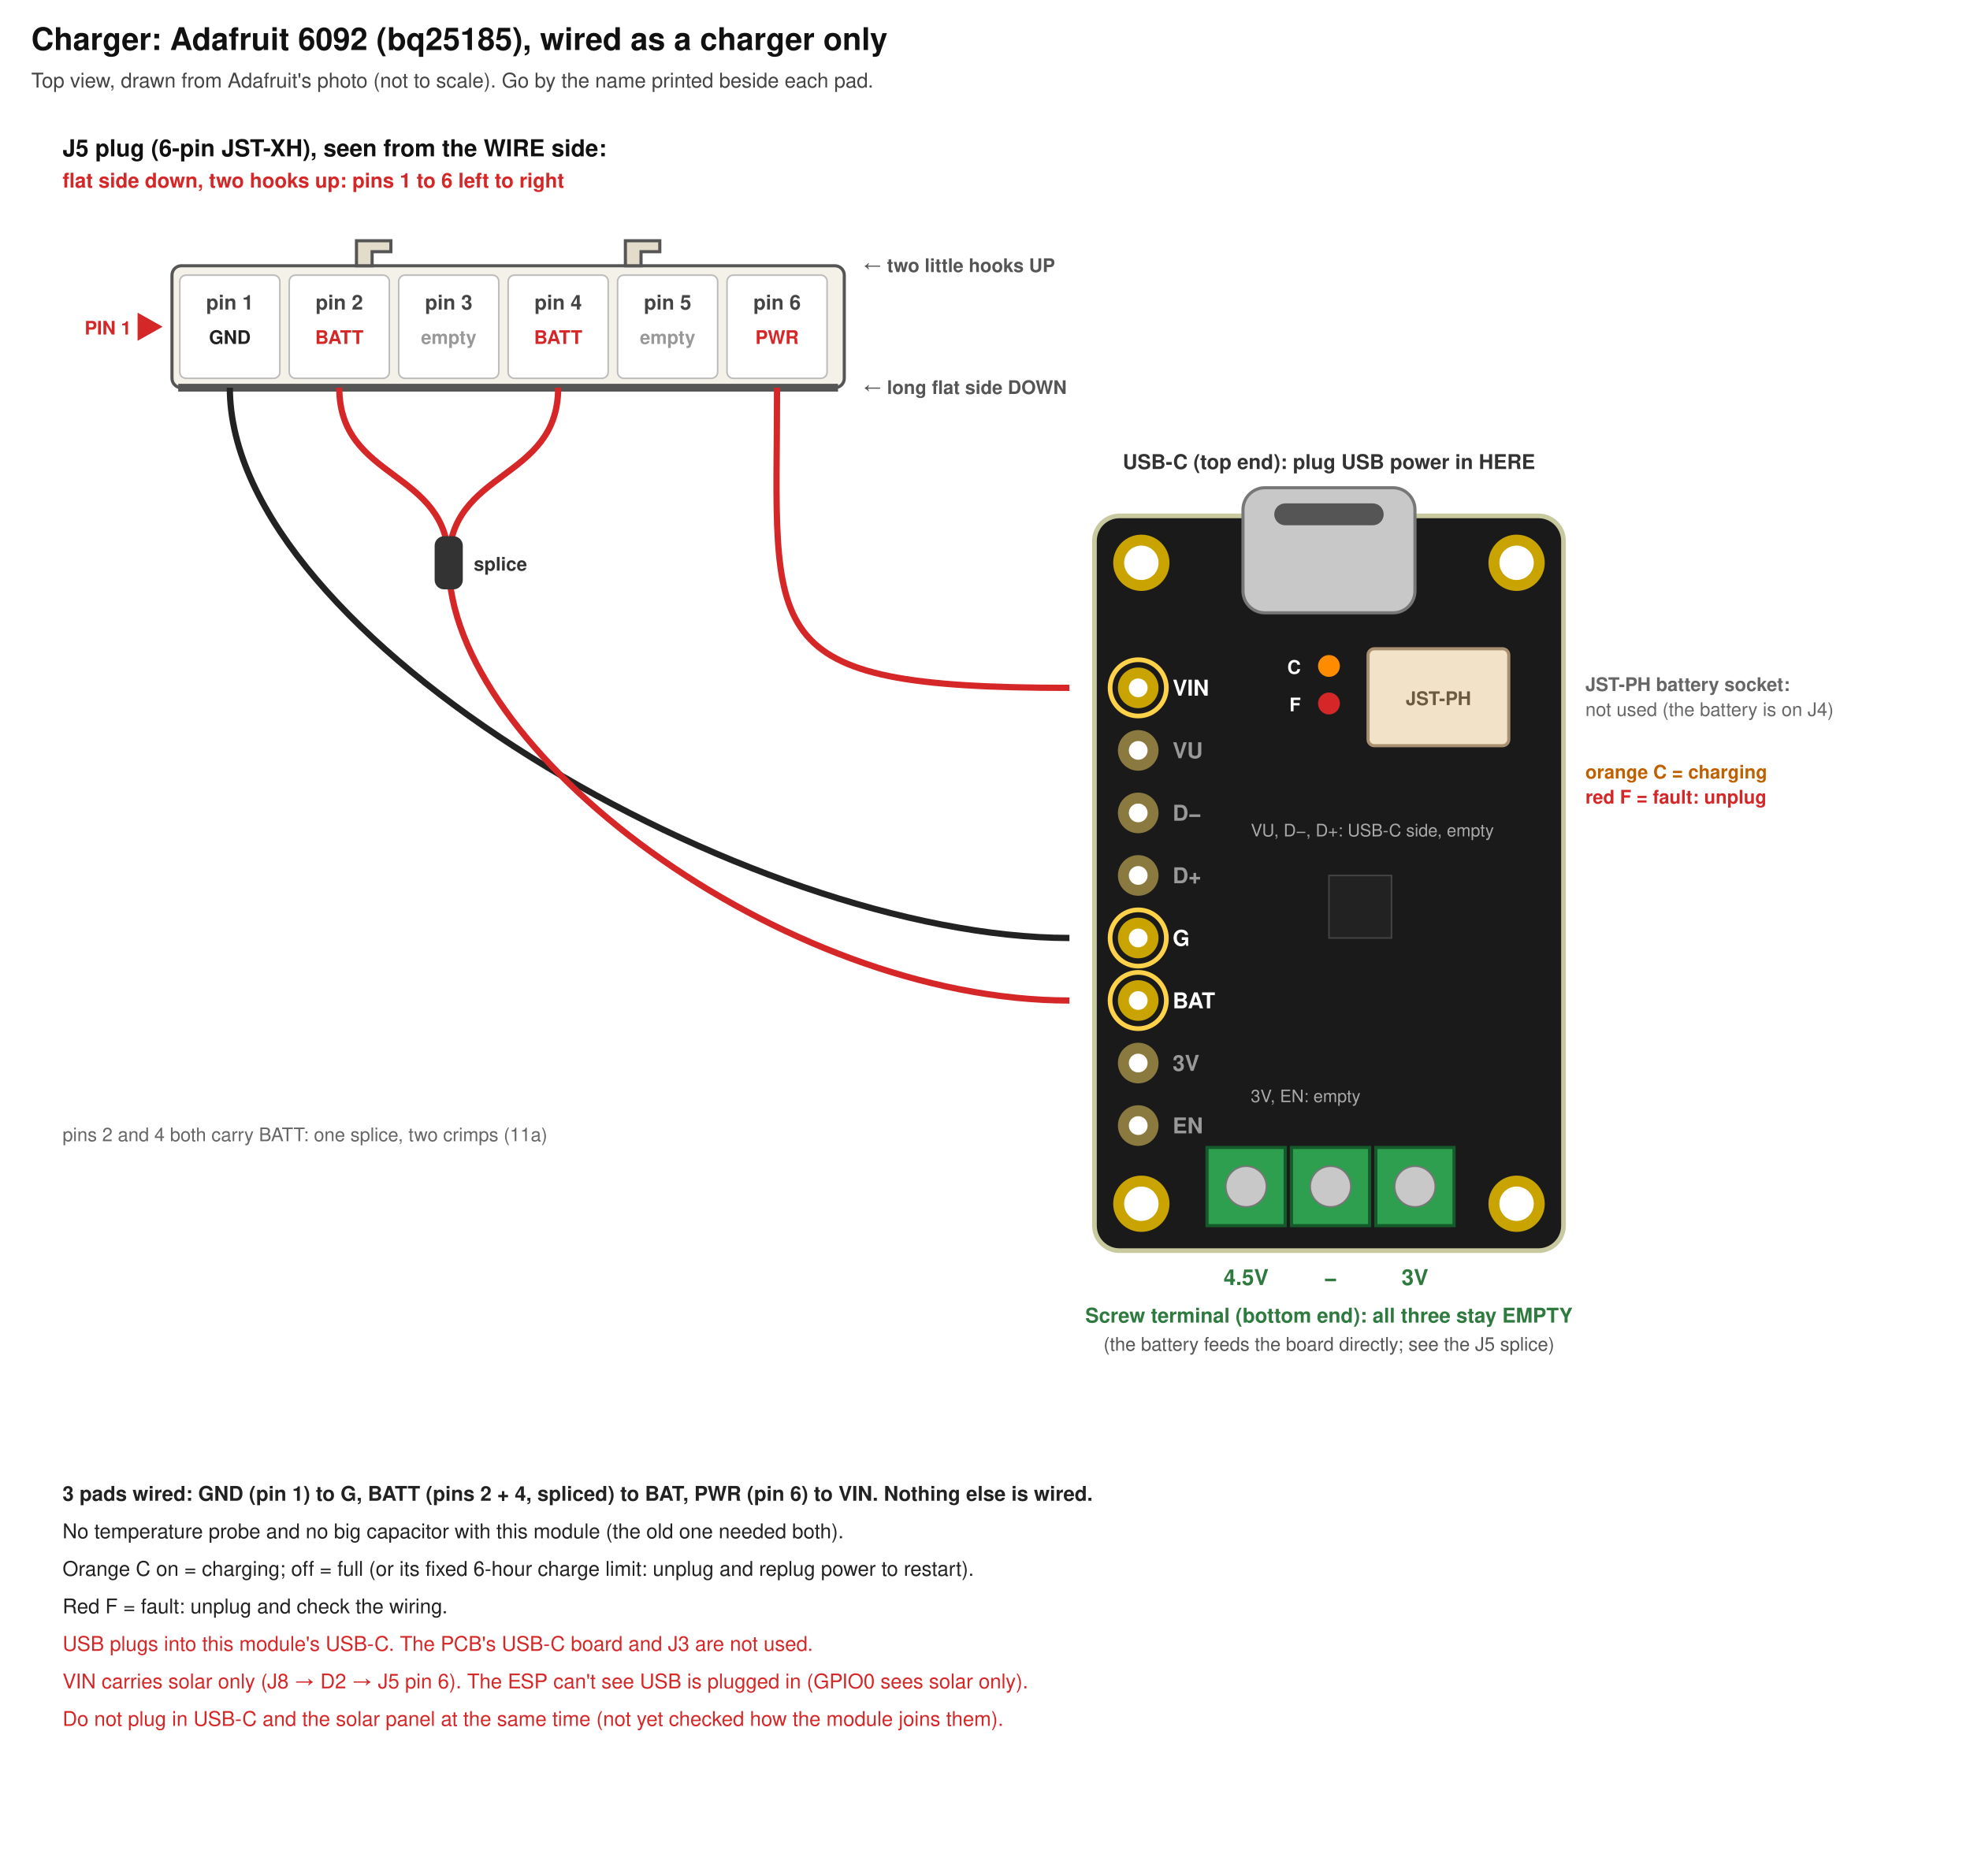
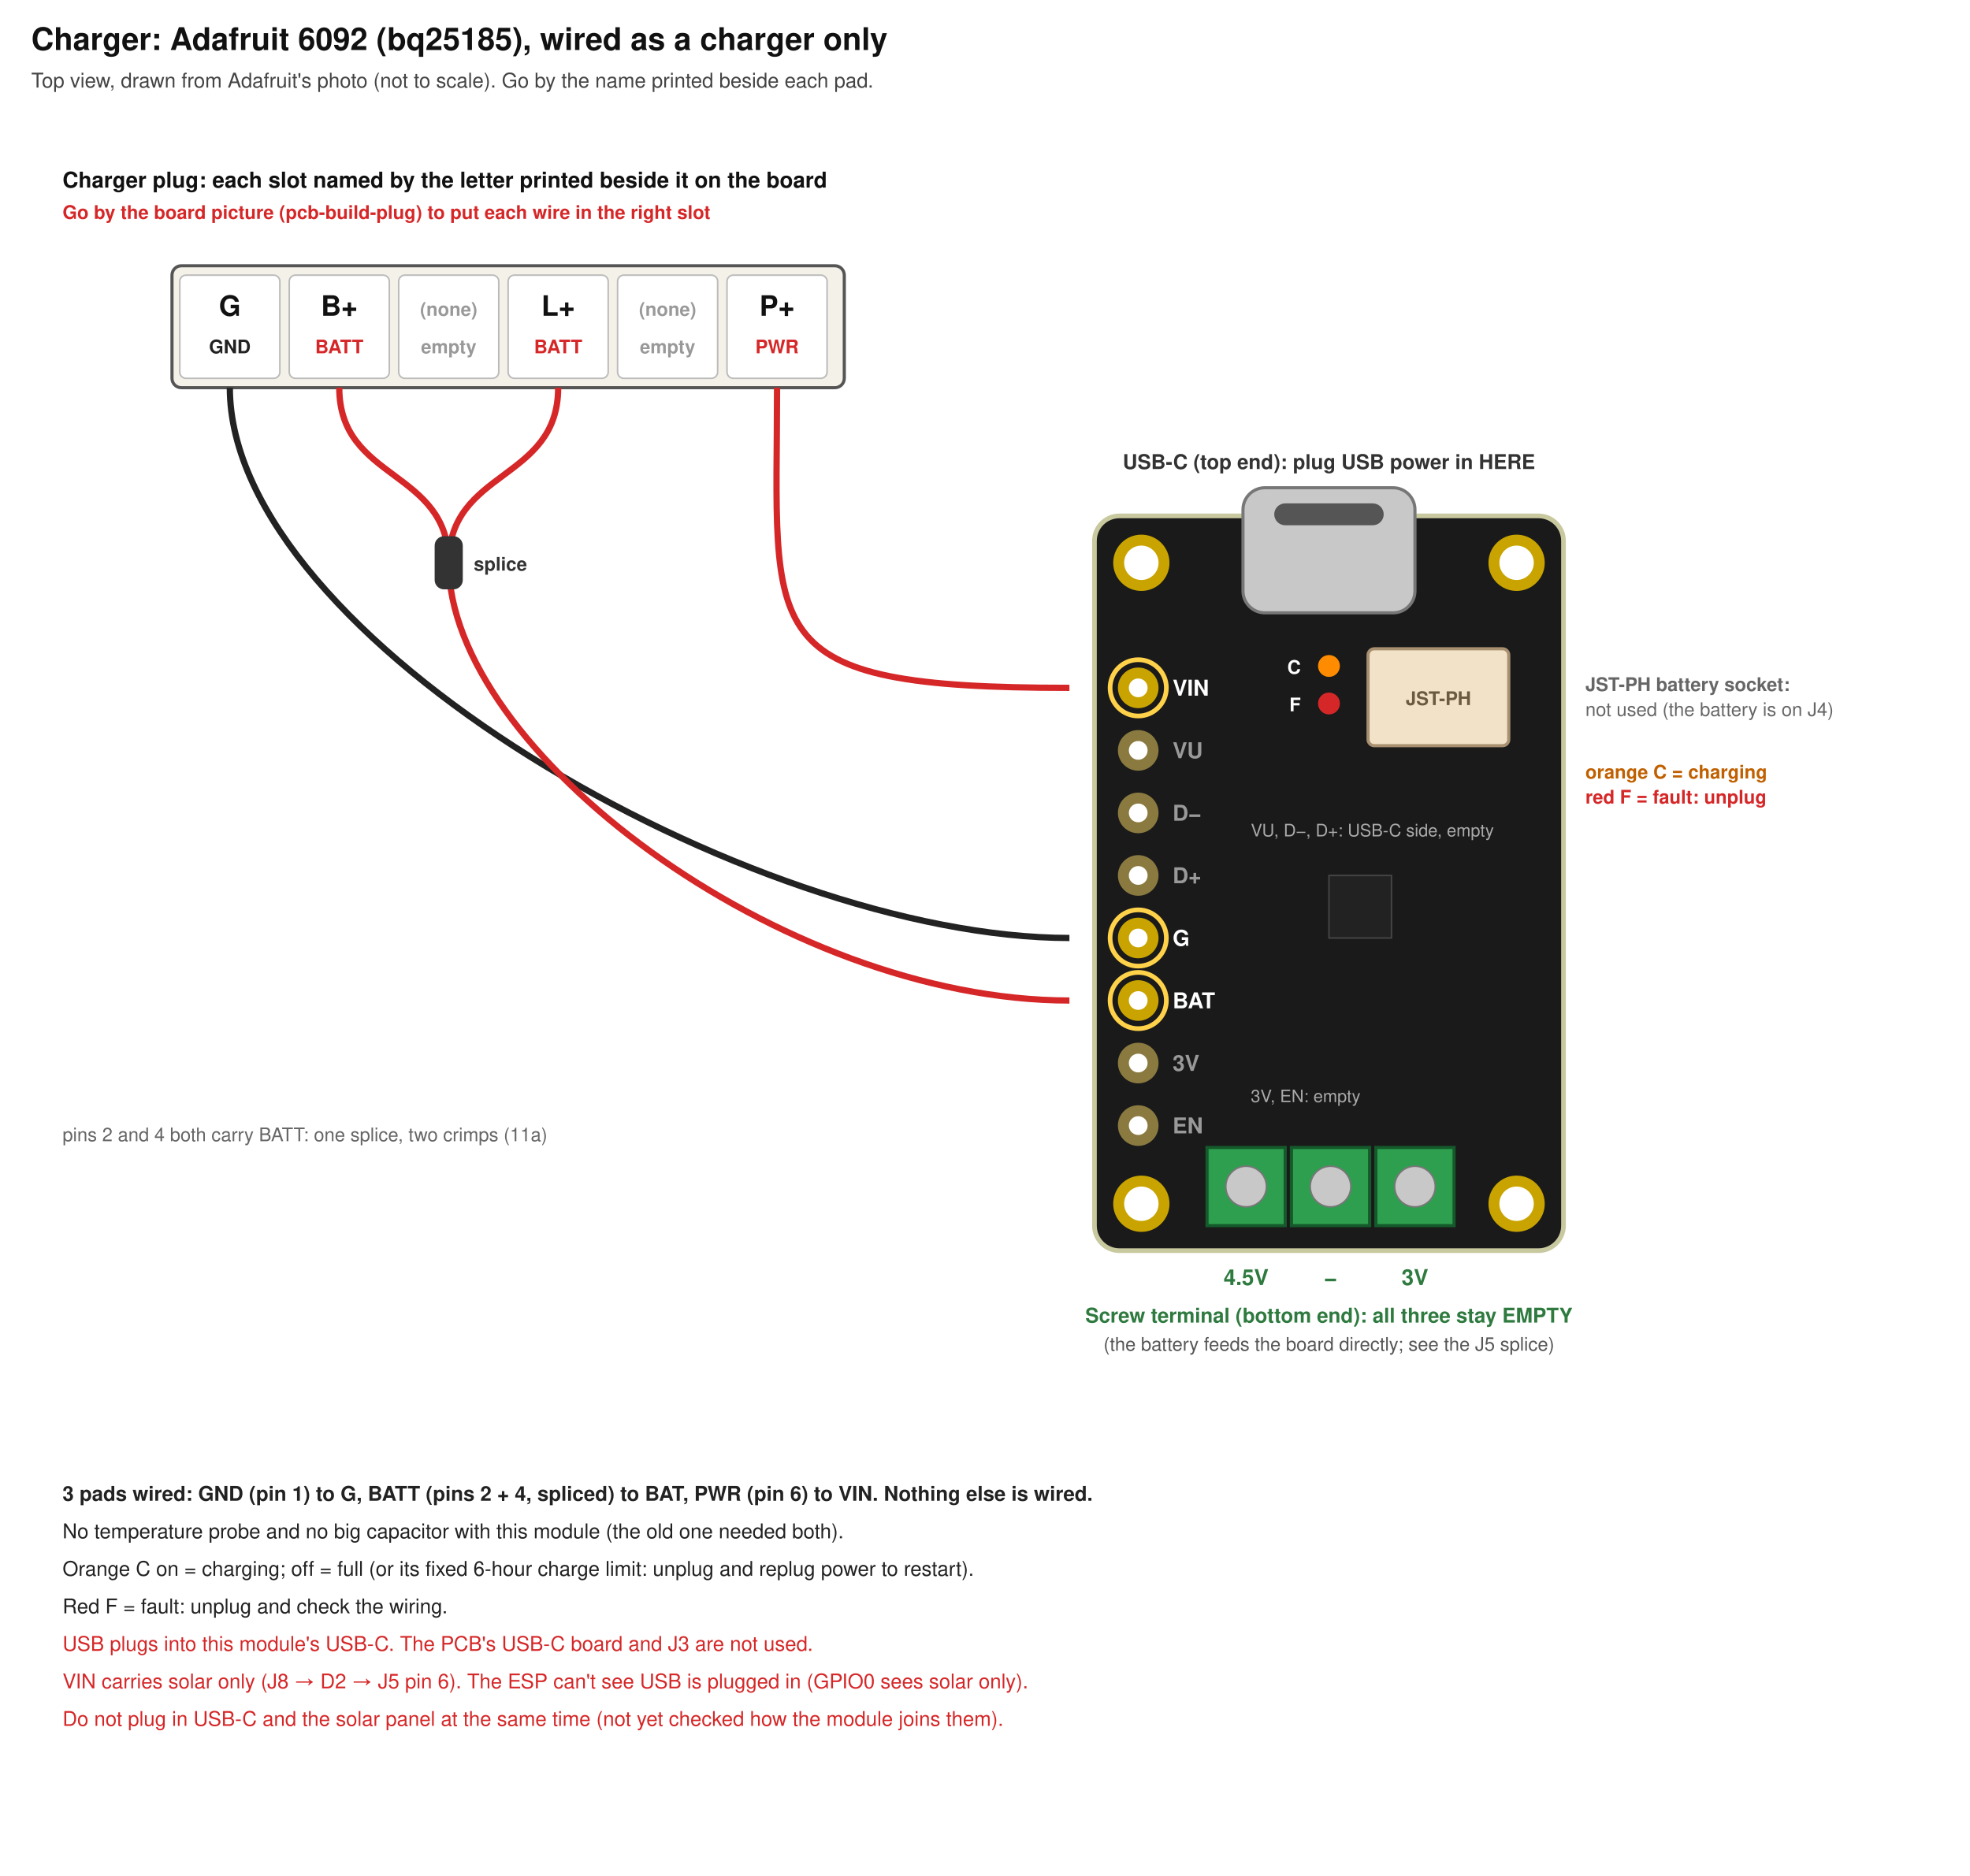
<svg xmlns="http://www.w3.org/2000/svg" width="1260" height="1200" font-family="Helvetica,Arial">
  <rect width="100%" height="100%" fill="#fff" />
  <text x="20.0" y="32.0" font-size="20.0" fill="#111" font-weight="bold" text-anchor="start">Charger: Adafruit 6092 (bq25185), wired as a charger only</text>
  <text x="20.0" y="56.0" font-size="13.0" fill="#444" font-weight="normal" text-anchor="start">Top view, drawn from Adafruit's photo (not to scale). Go by the name printed beside each pad.</text>
  <rect x="700" y="330" width="300" height="470" rx="16" fill="#1a1a1a" stroke="#c9c9a0" stroke-width="3" />
  <circle cx="730" cy="360" r="18" fill="#c9a400" />
  <circle cx="730" cy="360" r="11" fill="#fff" />
  <circle cx="970" cy="360" r="18" fill="#c9a400" />
  <circle cx="970" cy="360" r="11" fill="#fff" />
  <circle cx="730" cy="770" r="18" fill="#c9a400" />
  <circle cx="730" cy="770" r="11" fill="#fff" />
  <circle cx="970" cy="770" r="18" fill="#c9a400" />
  <circle cx="970" cy="770" r="11" fill="#fff" />
  <rect x="795" y="312" width="110" height="80" rx="14" fill="#c8c8c8" stroke="#777" stroke-width="2" />
  <rect x="815" y="322" width="70" height="14" rx="7" fill="#555" />
  <text x="850.0" y="300.0" font-size="13.0" fill="#333" font-weight="bold" text-anchor="middle">USB-C (top end): plug USB power in HERE</text>
  <rect x="875" y="415" width="90" height="62" rx="4" fill="#f1e2c8" stroke="#a89070" stroke-width="2" />
  <text x="920.0" y="451.0" font-size="12.0" fill="#6b5a40" font-weight="bold" text-anchor="middle">JST-PH</text>
  <text x="1014.0" y="442.0" font-size="12.0" fill="#666" font-weight="bold" text-anchor="start">JST-PH battery socket:</text>
  <text x="1014.0" y="458.0" font-size="12.0" fill="#666" font-weight="normal" text-anchor="start">not used (the battery is on J4)</text>
  <circle cx="850" cy="426" r="7" fill="#ff8c00" />
  <text x="832.0" y="431.0" font-size="12.0" fill="#fff" font-weight="bold" text-anchor="end">C</text>
  <circle cx="850" cy="450" r="7" fill="#d62728" />
  <text x="832.0" y="455.0" font-size="12.0" fill="#fff" font-weight="bold" text-anchor="end">F</text>
  <text x="1014.0" y="498.0" font-size="12.0" fill="#c06000" font-weight="bold" text-anchor="start">orange C = charging</text>
  <text x="1014.0" y="514.0" font-size="12.0" fill="#d62728" font-weight="bold" text-anchor="start">red F = fault: unplug</text>
  <rect x="850" y="560" width="40" height="40" fill="#222" stroke="#444" />
  <circle cx="728" cy="440" r="13" fill="#c9a400" />
  <circle cx="728" cy="440" r="6" fill="#fff" />
  <text x="750.0" y="445.0" font-size="14.0" fill="#fff" font-weight="bold" text-anchor="start">VIN</text>
  <circle cx="728" cy="440" r="18" fill="none" stroke="#ffd24a" stroke-width="3" />
  <circle cx="728" cy="480" r="13" fill="#8a7a40" />
  <circle cx="728" cy="480" r="6" fill="#fff" />
  <text x="750.0" y="485.0" font-size="14.0" fill="#999" font-weight="bold" text-anchor="start">VU</text>
  <circle cx="728" cy="520" r="13" fill="#8a7a40" />
  <circle cx="728" cy="520" r="6" fill="#fff" />
  <text x="750.0" y="525.0" font-size="14.0" fill="#999" font-weight="bold" text-anchor="start">D−</text>
  <circle cx="728" cy="560" r="13" fill="#8a7a40" />
  <circle cx="728" cy="560" r="6" fill="#fff" />
  <text x="750.0" y="565.0" font-size="14.0" fill="#999" font-weight="bold" text-anchor="start">D+</text>
  <circle cx="728" cy="600" r="13" fill="#c9a400" />
  <circle cx="728" cy="600" r="6" fill="#fff" />
  <text x="750.0" y="605.0" font-size="14.0" fill="#fff" font-weight="bold" text-anchor="start">G</text>
  <circle cx="728" cy="600" r="18" fill="none" stroke="#ffd24a" stroke-width="3" />
  <circle cx="728" cy="640" r="13" fill="#c9a400" />
  <circle cx="728" cy="640" r="6" fill="#fff" />
  <text x="750.0" y="645.0" font-size="14.0" fill="#fff" font-weight="bold" text-anchor="start">BAT</text>
  <circle cx="728" cy="640" r="18" fill="none" stroke="#ffd24a" stroke-width="3" />
  <circle cx="728" cy="680" r="13" fill="#8a7a40" />
  <circle cx="728" cy="680" r="6" fill="#fff" />
  <text x="750.0" y="685.0" font-size="14.0" fill="#999" font-weight="bold" text-anchor="start">3V</text>
  <circle cx="728" cy="720" r="13" fill="#8a7a40" />
  <circle cx="728" cy="720" r="6" fill="#fff" />
  <text x="750.0" y="725.0" font-size="14.0" fill="#999" font-weight="bold" text-anchor="start">EN</text>
  <text x="800.0" y="535.0" font-size="11.0" fill="#aaa" font-weight="normal" text-anchor="start">VU, D−, D+: USB-C side, empty</text>
  <text x="800.0" y="705.0" font-size="11.0" fill="#aaa" font-weight="normal" text-anchor="start">3V, EN: empty</text>
  <rect x="772" y="734" width="50" height="50" fill="#2e9e4f" stroke="#145a2a" stroke-width="2" />
  <circle cx="797" cy="759" r="13" fill="#c8c8c8" stroke="#777" />
  <text x="797.0" y="822.0" font-size="14.0" fill="#2e7a3f" font-weight="bold" text-anchor="middle">4.5V</text>
  <rect x="826" y="734" width="50" height="50" fill="#2e9e4f" stroke="#145a2a" stroke-width="2" />
  <circle cx="851" cy="759" r="13" fill="#c8c8c8" stroke="#777" />
  <text x="851.0" y="822.0" font-size="14.0" fill="#2e7a3f" font-weight="bold" text-anchor="middle">−</text>
  <rect x="880" y="734" width="50" height="50" fill="#2e9e4f" stroke="#145a2a" stroke-width="2" />
  <circle cx="905" cy="759" r="13" fill="#c8c8c8" stroke="#777" />
  <text x="905.0" y="822.0" font-size="14.0" fill="#2e7a3f" font-weight="bold" text-anchor="middle">3V</text>
  <text x="850.0" y="846.0" font-size="13.0" fill="#2e7a3f" font-weight="bold" text-anchor="middle">Screw terminal (bottom end): all three stay EMPTY</text>
  <text x="850.0" y="864.0" font-size="12.0" fill="#555" font-weight="normal" text-anchor="middle">(the battery feeds the board directly; see the J5 splice)</text>
-   <text x="40.0" y="100.0" font-size="15.0" fill="#111" font-weight="bold" text-anchor="start">J5 plug (6-pin JST-XH), seen from the WIRE side:</text>
-   <text x="40.0" y="120.0" font-size="13.0" fill="#d62728" font-weight="bold" text-anchor="start">flat side down, two hooks up: pins 1 to 6 left to right</text>
+   <text x="40.0" y="120.0" font-size="14.0" fill="#111" font-weight="bold" text-anchor="start">Charger plug: each slot named by the letter printed beside it on the board</text>
+   <text x="40.0" y="140.0" font-size="12.0" fill="#d62728" font-weight="bold" text-anchor="start">Go by the board picture (pcb-build-plug) to put each wire in the right slot</text>
  <rect x="110" y="170" width="430" height="78" rx="6" fill="#f4f1e8" stroke="#555" stroke-width="2" />
-   <path d="M228 170 l 0 -16 l 22 0 l 0 7 l -12 0 l 0 9 z" fill="#e3dccb" stroke="#555" stroke-width="2" />
-   <path d="M400 170 l 0 -16 l 22 0 l 0 7 l -12 0 l 0 9 z" fill="#e3dccb" stroke="#555" stroke-width="2" />
-   <text x="552.0" y="174.0" font-size="12.0" fill="#555" font-weight="bold" text-anchor="start">← two little hooks UP</text>
-   <line x1="114" y1="248" x2="536" y2="248" stroke="#555" stroke-width="5" />
-   <text x="552.0" y="252.0" font-size="12.0" fill="#555" font-weight="bold" text-anchor="start">← long flat side DOWN</text>
  <rect x="115" y="176" width="64" height="66" rx="4" fill="#fff" stroke="#bbb" />
-   <text x="147.0" y="198.0" font-size="13.0" fill="#444" font-weight="bold" text-anchor="middle">pin 1</text>
-   <text x="147.0" y="220.0" font-size="12.0" fill="#222" font-weight="bold" text-anchor="middle">GND</text>
+   <text x="147.0" y="202.0" font-size="18.0" fill="#111" font-weight="bold" text-anchor="middle">G</text>
+   <text x="147.0" y="226.0" font-size="12.0" fill="#222" font-weight="bold" text-anchor="middle">GND</text>
  <rect x="185" y="176" width="64" height="66" rx="4" fill="#fff" stroke="#bbb" />
-   <text x="217.0" y="198.0" font-size="13.0" fill="#444" font-weight="bold" text-anchor="middle">pin 2</text>
-   <text x="217.0" y="220.0" font-size="12.0" fill="#d62728" font-weight="bold" text-anchor="middle">BATT</text>
+   <text x="217.0" y="202.0" font-size="18.0" fill="#111" font-weight="bold" text-anchor="middle">B+</text>
+   <text x="217.0" y="226.0" font-size="12.0" fill="#d62728" font-weight="bold" text-anchor="middle">BATT</text>
  <rect x="255" y="176" width="64" height="66" rx="4" fill="#fff" stroke="#bbb" />
-   <text x="287.0" y="198.0" font-size="13.0" fill="#444" font-weight="bold" text-anchor="middle">pin 3</text>
-   <text x="287.0" y="220.0" font-size="12.0" fill="#999" font-weight="bold" text-anchor="middle">empty</text>
+   <text x="287.0" y="202.0" font-size="12.0" fill="#999" font-weight="bold" text-anchor="middle">(none)</text>
+   <text x="287.0" y="226.0" font-size="12.0" fill="#999" font-weight="bold" text-anchor="middle">empty</text>
  <rect x="325" y="176" width="64" height="66" rx="4" fill="#fff" stroke="#bbb" />
-   <text x="357.0" y="198.0" font-size="13.0" fill="#444" font-weight="bold" text-anchor="middle">pin 4</text>
-   <text x="357.0" y="220.0" font-size="12.0" fill="#d62728" font-weight="bold" text-anchor="middle">BATT</text>
+   <text x="357.0" y="202.0" font-size="18.0" fill="#111" font-weight="bold" text-anchor="middle">L+</text>
+   <text x="357.0" y="226.0" font-size="12.0" fill="#d62728" font-weight="bold" text-anchor="middle">BATT</text>
  <rect x="395" y="176" width="64" height="66" rx="4" fill="#fff" stroke="#bbb" />
-   <text x="427.0" y="198.0" font-size="13.0" fill="#444" font-weight="bold" text-anchor="middle">pin 5</text>
-   <text x="427.0" y="220.0" font-size="12.0" fill="#999" font-weight="bold" text-anchor="middle">empty</text>
+   <text x="427.0" y="202.0" font-size="12.0" fill="#999" font-weight="bold" text-anchor="middle">(none)</text>
+   <text x="427.0" y="226.0" font-size="12.0" fill="#999" font-weight="bold" text-anchor="middle">empty</text>
  <rect x="465" y="176" width="64" height="66" rx="4" fill="#fff" stroke="#bbb" />
-   <text x="497.0" y="198.0" font-size="13.0" fill="#444" font-weight="bold" text-anchor="middle">pin 6</text>
-   <text x="497.0" y="220.0" font-size="12.0" fill="#d62728" font-weight="bold" text-anchor="middle">PWR</text>
-   <polygon points="104,209 88,200 88,218" fill="#d62728" />
-   <text x="84.0" y="214.0" font-size="12.0" fill="#d62728" font-weight="bold" text-anchor="end">PIN 1</text>
+   <text x="497.0" y="202.0" font-size="18.0" fill="#111" font-weight="bold" text-anchor="middle">P+</text>
+   <text x="497.0" y="226.0" font-size="12.0" fill="#d62728" font-weight="bold" text-anchor="middle">PWR</text>
  <path d="M497 248 C 497 408, 480 440, 684 440" fill="none" stroke="#d62728" stroke-width="4" />
  <path d="M147 248 C 147 408, 480 600, 684 600" fill="none" stroke="#222" stroke-width="4" />
  <path d="M217 248 C 217 308, 287 300, 287 360" fill="none" stroke="#d62728" stroke-width="4" />
  <path d="M357 248 C 357 308, 287 300, 287 360" fill="none" stroke="#d62728" stroke-width="4" />
  <path d="M287 360 C 287 480, 500 640, 684 640" fill="none" stroke="#d62728" stroke-width="4" />
  <rect x="278" y="343" width="18" height="34" rx="6" fill="#333" />
  <text x="303.0" y="365.0" font-size="12.0" fill="#333" font-weight="bold" text-anchor="start" stroke="#fff" stroke-width="3" paint-order="stroke">splice</text>
  <text x="40.0" y="730.0" font-size="12.0" fill="#666" font-weight="normal" text-anchor="start">pins 2 and 4 both carry BATT: one splice, two crimps (11a)</text>
  <text x="40.0" y="960.0" font-size="13.0" fill="#222" font-weight="bold" text-anchor="start">3 pads wired: GND (pin 1) to G, BATT (pins 2 + 4, spliced) to BAT, PWR (pin 6) to VIN. Nothing else is wired.</text>
  <text x="40.0" y="984.0" font-size="13.0" fill="#222" font-weight="normal" text-anchor="start">No temperature probe and no big capacitor with this module (the old one needed both).</text>
  <text x="40.0" y="1008.0" font-size="13.0" fill="#222" font-weight="normal" text-anchor="start">Orange C on = charging; off = full (or its fixed 6-hour charge limit: unplug and replug power to restart).</text>
  <text x="40.0" y="1032.0" font-size="13.0" fill="#222" font-weight="normal" text-anchor="start">Red F = fault: unplug and check the wiring.</text>
  <text x="40.0" y="1056.0" font-size="13.0" fill="#d62728" font-weight="normal" text-anchor="start">USB plugs into this module's USB-C. The PCB's USB-C board and J3 are not used.</text>
  <text x="40.0" y="1080.0" font-size="13.0" fill="#d62728" font-weight="normal" text-anchor="start">VIN carries solar only (J8 → D2 → J5 pin 6). The ESP can't see USB is plugged in (GPIO0 sees solar only).</text>
  <text x="40.0" y="1104.0" font-size="13.0" fill="#d62728" font-weight="normal" text-anchor="start">Do not plug in USB-C and the solar panel at the same time (not yet checked how the module joins them).</text>
</svg>
